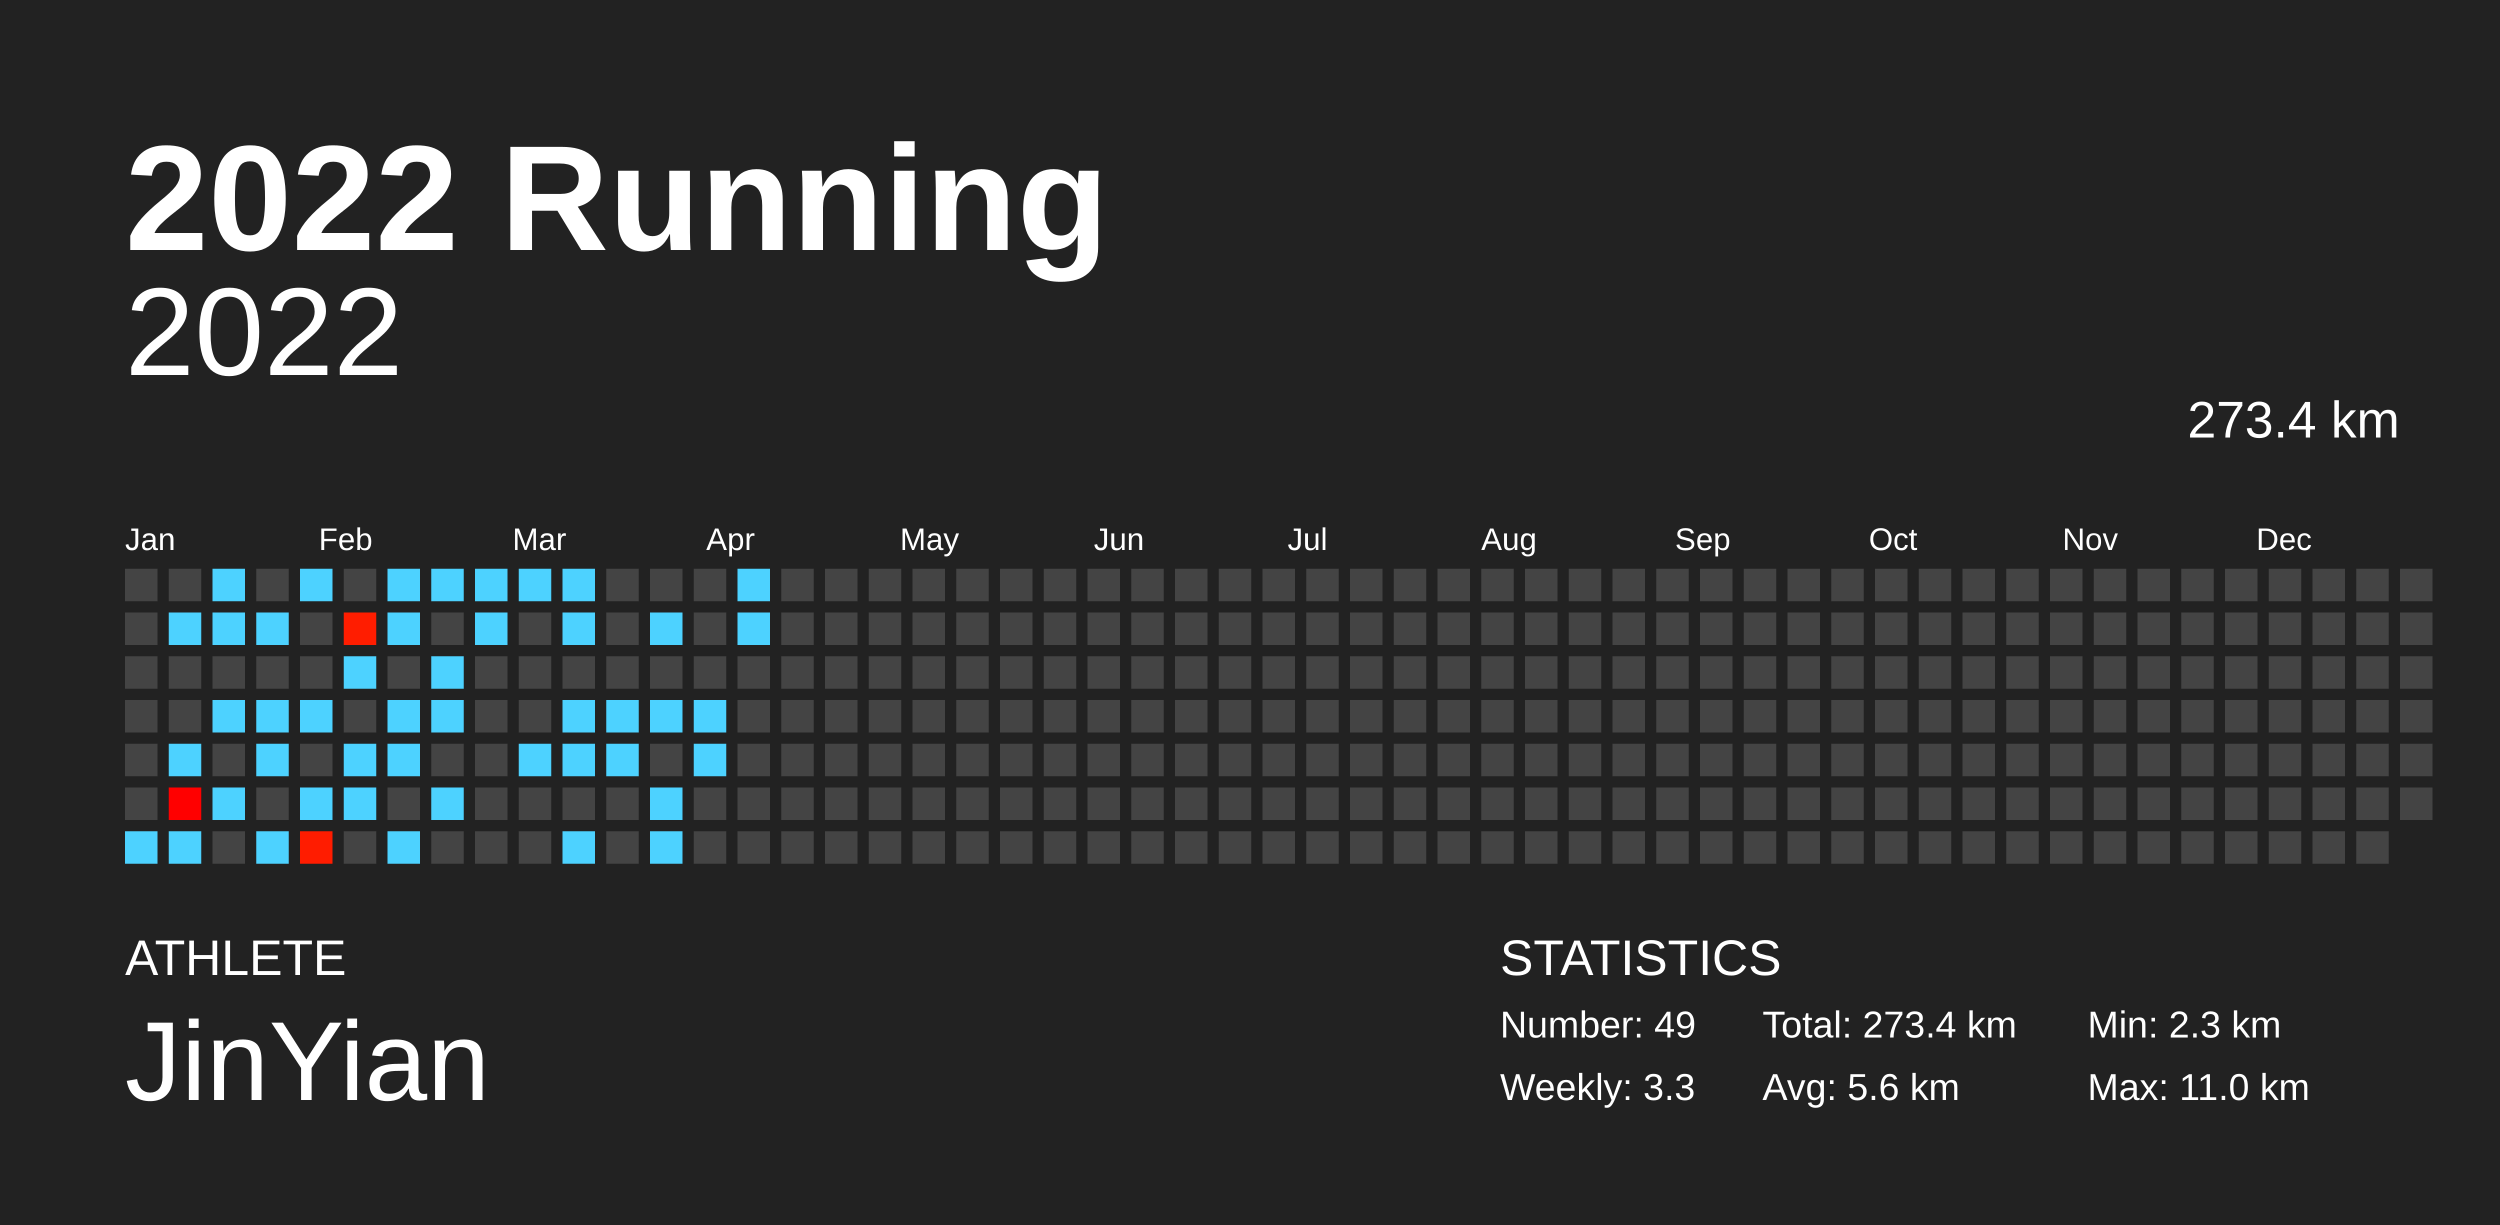
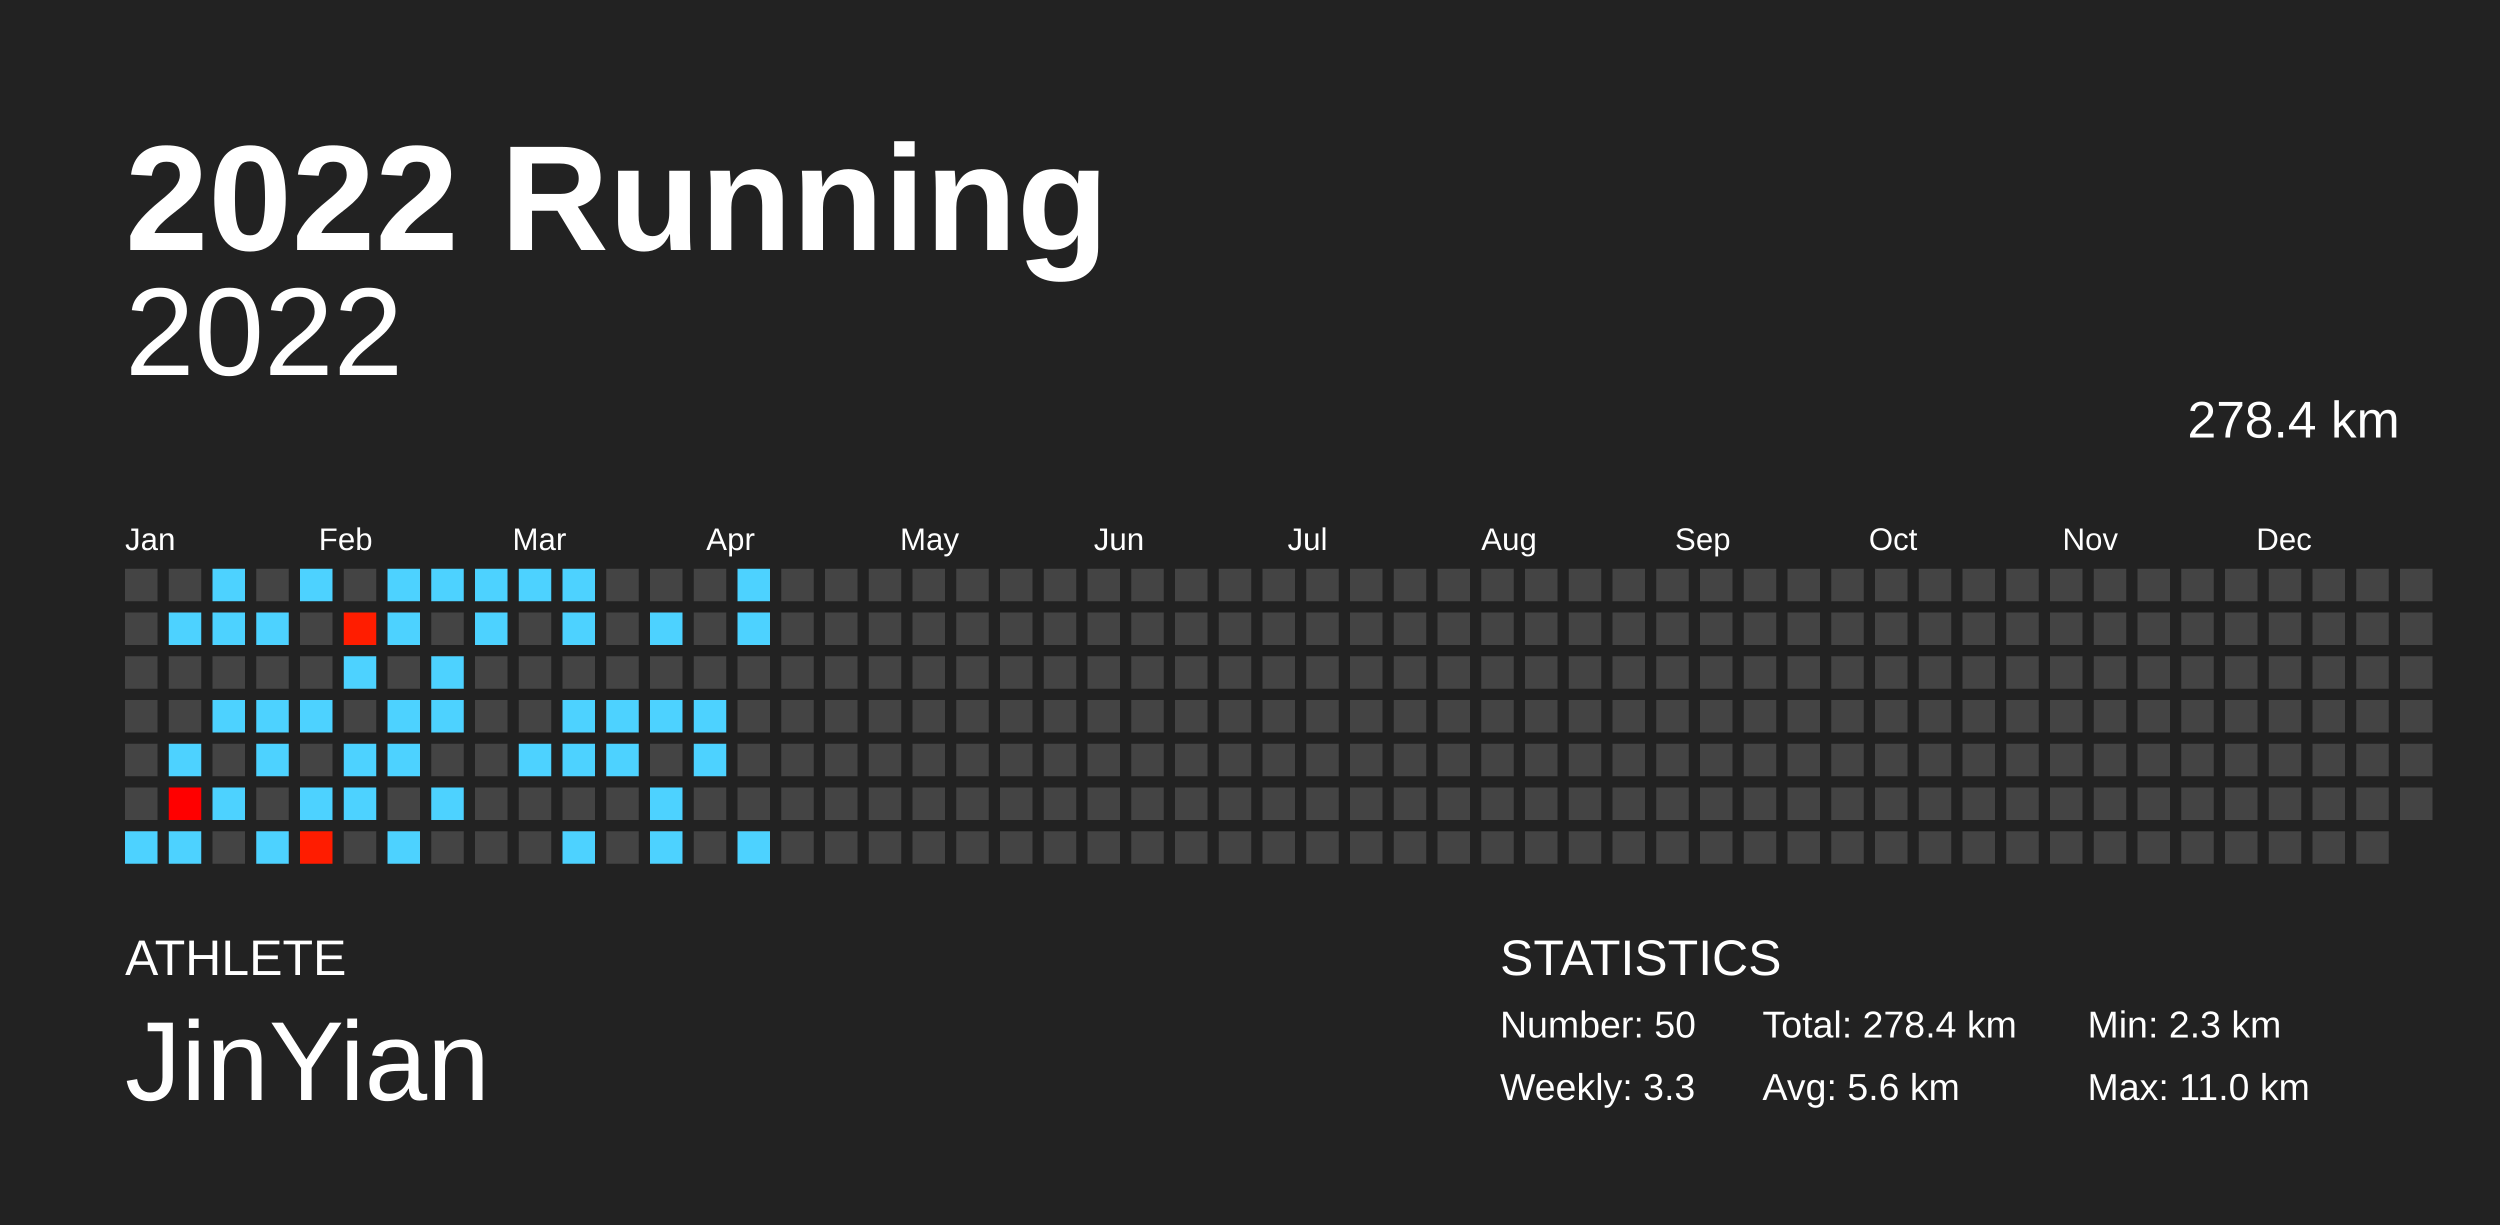
<svg xmlns="http://www.w3.org/2000/svg" baseProfile="full" height="98mm" version="1.1" viewBox="0,0,200,98" width="200mm">
  <defs />
  <rect fill="#222222" height="98" width="200" x="0" y="0" />
  <text fill="#FFFFFF" style="font-size:12px; font-family:Arial; font-weight:bold;" x="10" y="20">2022 Running</text>
  <text fill="#FFFFFF" style="font-size:4px; font-family:Arial" x="10" y="78">ATHLETE</text>
  <text fill="#FFFFFF" style="font-size:9px; font-family:Arial" x="10" y="88">JinYian</text>
  <text fill="#FFFFFF" style="font-size:4px; font-family:Arial" x="120" y="78">STATISTICS</text>
-   <text fill="#FFFFFF" style="font-size:3px; font-family:Arial" x="120" y="83">Number: 49</text>
+   <text fill="#FFFFFF" style="font-size:3px; font-family:Arial" x="120" y="83">Number: 50</text>
  <text fill="#FFFFFF" style="font-size:3px; font-family:Arial" x="120" y="88">Weekly: 3.3</text>
-   <text fill="#FFFFFF" style="font-size:3px; font-family:Arial" x="141" y="83">Total: 273.4 km</text>
+   <text fill="#FFFFFF" style="font-size:3px; font-family:Arial" x="141" y="83">Total: 278.4 km</text>
  <text fill="#FFFFFF" style="font-size:3px; font-family:Arial" x="141" y="88">Avg: 5.6 km</text>
  <text fill="#FFFFFF" style="font-size:3px; font-family:Arial" x="167" y="83">Min: 2.3 km</text>
  <text fill="#FFFFFF" style="font-size:3px; font-family:Arial" x="167" y="88">Max: 11.0 km</text>
  <text alignment-baseline="hanging" fill="#FFFFFF" style="font-size:10.0px; font-family:Arial;" x="10" y="30">2022</text>
-   <text alignment-baseline="hanging" fill="#FFFFFF" style="font-size:4.125px; font-family:Arial;" x="175" y="35">273.4 km</text>
+   <text alignment-baseline="hanging" fill="#FFFFFF" style="font-size:4.125px; font-family:Arial;" x="175" y="35">278.4 km</text>
  <text fill="#FFFFFF" style="font-size:2.5px; font-family:Arial" x="10.0" y="44">Jan</text>
  <text fill="#FFFFFF" style="font-size:2.5px; font-family:Arial" x="25.5" y="44">Feb</text>
  <text fill="#FFFFFF" style="font-size:2.5px; font-family:Arial" x="41.0" y="44">Mar</text>
  <text fill="#FFFFFF" style="font-size:2.5px; font-family:Arial" x="56.5" y="44">Apr</text>
  <text fill="#FFFFFF" style="font-size:2.5px; font-family:Arial" x="72.0" y="44">May</text>
  <text fill="#FFFFFF" style="font-size:2.5px; font-family:Arial" x="87.5" y="44">Jun</text>
  <text fill="#FFFFFF" style="font-size:2.5px; font-family:Arial" x="103.0" y="44">Jul</text>
  <text fill="#FFFFFF" style="font-size:2.5px; font-family:Arial" x="118.5" y="44">Aug</text>
  <text fill="#FFFFFF" style="font-size:2.5px; font-family:Arial" x="134.0" y="44">Sep</text>
  <text fill="#FFFFFF" style="font-size:2.5px; font-family:Arial" x="149.5" y="44">Oct</text>
  <text fill="#FFFFFF" style="font-size:2.5px; font-family:Arial" x="165.0" y="44">Nov</text>
  <text fill="#FFFFFF" style="font-size:2.5px; font-family:Arial" x="180.5" y="44">Dec</text>
  <rect fill="#444444" height="2.6" width="2.6" x="10.0" y="45.5" />
  <rect fill="#444444" height="2.6" width="2.6" x="10.0" y="49.0" />
  <rect fill="#444444" height="2.6" width="2.6" x="10.0" y="52.5" />
  <rect fill="#444444" height="2.6" width="2.6" x="10.0" y="56.0" />
  <rect fill="#444444" height="2.6" width="2.6" x="10.0" y="59.5" />
  <rect fill="#444444" height="2.6" width="2.6" x="10.0" y="63.0" />
  <rect fill="#4dd2ff" height="2.6" width="2.6" x="10.0" y="66.5" />
  <rect fill="#444444" height="2.6" width="2.6" x="13.5" y="45.5" />
  <rect fill="#4dd2ff" height="2.6" width="2.6" x="13.5" y="49.0" />
  <rect fill="#444444" height="2.6" width="2.6" x="13.5" y="52.5" />
  <rect fill="#444444" height="2.6" width="2.6" x="13.5" y="56.0" />
  <rect fill="#4dd2ff" height="2.6" width="2.6" x="13.5" y="59.5" />
  <rect fill="#ff0000" height="2.6" width="2.6" x="13.5" y="63.0" />
  <rect fill="#4dd2ff" height="2.6" width="2.6" x="13.5" y="66.5" />
  <rect fill="#4dd2ff" height="2.6" width="2.6" x="17.0" y="45.5" />
  <rect fill="#4dd2ff" height="2.6" width="2.6" x="17.0" y="49.0" />
  <rect fill="#444444" height="2.6" width="2.6" x="17.0" y="52.5" />
  <rect fill="#4dd2ff" height="2.6" width="2.6" x="17.0" y="56.0" />
  <rect fill="#444444" height="2.6" width="2.6" x="17.0" y="59.5" />
  <rect fill="#4dd2ff" height="2.6" width="2.6" x="17.0" y="63.0" />
  <rect fill="#444444" height="2.6" width="2.6" x="17.0" y="66.5" />
  <rect fill="#444444" height="2.6" width="2.6" x="20.5" y="45.5" />
  <rect fill="#4dd2ff" height="2.6" width="2.6" x="20.5" y="49.0" />
  <rect fill="#444444" height="2.6" width="2.6" x="20.5" y="52.5" />
  <rect fill="#4dd2ff" height="2.6" width="2.6" x="20.5" y="56.0" />
  <rect fill="#4dd2ff" height="2.6" width="2.6" x="20.5" y="59.5" />
  <rect fill="#444444" height="2.6" width="2.6" x="20.5" y="63.0" />
  <rect fill="#4dd2ff" height="2.6" width="2.6" x="20.5" y="66.5" />
  <rect fill="#4dd2ff" height="2.6" width="2.6" x="24.0" y="45.5" />
  <rect fill="#444444" height="2.6" width="2.6" x="24.0" y="49.0" />
  <rect fill="#444444" height="2.6" width="2.6" x="24.0" y="52.5" />
  <rect fill="#4dd2ff" height="2.6" width="2.6" x="24.0" y="56.0" />
  <rect fill="#444444" height="2.6" width="2.6" x="24.0" y="59.5" />
  <rect fill="#4dd2ff" height="2.6" width="2.6" x="24.0" y="63.0" />
  <rect fill="#ff1c00" height="2.6" width="2.6" x="24.0" y="66.5" />
  <rect fill="#444444" height="2.6" width="2.6" x="27.5" y="45.5" />
  <rect fill="#ff1d00" height="2.6" width="2.6" x="27.5" y="49.0" />
  <rect fill="#4dd2ff" height="2.6" width="2.6" x="27.5" y="52.5" />
  <rect fill="#444444" height="2.6" width="2.6" x="27.5" y="56.0" />
  <rect fill="#4dd2ff" height="2.6" width="2.6" x="27.5" y="59.5" />
  <rect fill="#4dd2ff" height="2.6" width="2.6" x="27.5" y="63.0" />
  <rect fill="#444444" height="2.6" width="2.6" x="27.5" y="66.5" />
  <rect fill="#4dd2ff" height="2.6" width="2.6" x="31.0" y="45.5" />
  <rect fill="#4dd2ff" height="2.6" width="2.6" x="31.0" y="49.0" />
  <rect fill="#444444" height="2.6" width="2.6" x="31.0" y="52.5" />
  <rect fill="#4dd2ff" height="2.6" width="2.6" x="31.0" y="56.0" />
  <rect fill="#4dd2ff" height="2.6" width="2.6" x="31.0" y="59.5" />
  <rect fill="#444444" height="2.6" width="2.6" x="31.0" y="63.0" />
  <rect fill="#4dd2ff" height="2.6" width="2.6" x="31.0" y="66.5" />
  <rect fill="#4dd2ff" height="2.6" width="2.6" x="34.5" y="45.5" />
  <rect fill="#444444" height="2.6" width="2.6" x="34.5" y="49.0" />
  <rect fill="#4dd2ff" height="2.6" width="2.6" x="34.5" y="52.5" />
  <rect fill="#4dd2ff" height="2.6" width="2.6" x="34.5" y="56.0" />
  <rect fill="#444444" height="2.6" width="2.6" x="34.5" y="59.5" />
  <rect fill="#4dd2ff" height="2.6" width="2.6" x="34.5" y="63.0" />
  <rect fill="#444444" height="2.6" width="2.6" x="34.5" y="66.5" />
  <rect fill="#4dd2ff" height="2.6" width="2.6" x="38.0" y="45.5" />
  <rect fill="#4dd2ff" height="2.6" width="2.6" x="38.0" y="49.0" />
  <rect fill="#444444" height="2.6" width="2.6" x="38.0" y="52.5" />
  <rect fill="#444444" height="2.6" width="2.6" x="38.0" y="56.0" />
  <rect fill="#444444" height="2.6" width="2.6" x="38.0" y="59.5" />
  <rect fill="#444444" height="2.6" width="2.6" x="38.0" y="63.0" />
  <rect fill="#444444" height="2.6" width="2.6" x="38.0" y="66.5" />
  <rect fill="#4dd2ff" height="2.6" width="2.6" x="41.5" y="45.5" />
  <rect fill="#444444" height="2.6" width="2.6" x="41.5" y="49.0" />
  <rect fill="#444444" height="2.6" width="2.6" x="41.5" y="52.5" />
  <rect fill="#444444" height="2.6" width="2.6" x="41.5" y="56.0" />
  <rect fill="#4dd2ff" height="2.6" width="2.6" x="41.5" y="59.5" />
  <rect fill="#444444" height="2.6" width="2.6" x="41.5" y="63.0" />
  <rect fill="#444444" height="2.6" width="2.6" x="41.5" y="66.5" />
  <rect fill="#4dd2ff" height="2.6" width="2.6" x="45.0" y="45.5" />
  <rect fill="#4dd2ff" height="2.6" width="2.6" x="45.0" y="49.0" />
  <rect fill="#444444" height="2.6" width="2.6" x="45.0" y="52.5" />
  <rect fill="#4dd2ff" height="2.6" width="2.6" x="45.0" y="56.0" />
  <rect fill="#4dd2ff" height="2.6" width="2.6" x="45.0" y="59.5" />
  <rect fill="#444444" height="2.6" width="2.6" x="45.0" y="63.0" />
  <rect fill="#4dd2ff" height="2.6" width="2.6" x="45.0" y="66.5" />
  <rect fill="#444444" height="2.6" width="2.6" x="48.5" y="45.5" />
  <rect fill="#444444" height="2.6" width="2.6" x="48.5" y="49.0" />
  <rect fill="#444444" height="2.6" width="2.6" x="48.5" y="52.5" />
  <rect fill="#4dd2ff" height="2.6" width="2.6" x="48.5" y="56.0" />
  <rect fill="#4dd2ff" height="2.6" width="2.6" x="48.5" y="59.5" />
  <rect fill="#444444" height="2.6" width="2.6" x="48.5" y="63.0" />
  <rect fill="#444444" height="2.6" width="2.6" x="48.5" y="66.5" />
  <rect fill="#444444" height="2.6" width="2.6" x="52.0" y="45.5" />
  <rect fill="#4dd2ff" height="2.6" width="2.6" x="52.0" y="49.0" />
  <rect fill="#444444" height="2.6" width="2.6" x="52.0" y="52.5" />
  <rect fill="#4dd2ff" height="2.6" width="2.6" x="52.0" y="56.0" />
  <rect fill="#444444" height="2.6" width="2.6" x="52.0" y="59.5" />
  <rect fill="#4dd2ff" height="2.6" width="2.6" x="52.0" y="63.0" />
  <rect fill="#4dd2ff" height="2.6" width="2.6" x="52.0" y="66.5" />
  <rect fill="#444444" height="2.6" width="2.6" x="55.5" y="45.5" />
  <rect fill="#444444" height="2.6" width="2.6" x="55.5" y="49.0" />
  <rect fill="#444444" height="2.6" width="2.6" x="55.5" y="52.5" />
  <rect fill="#4dd2ff" height="2.6" width="2.6" x="55.5" y="56.0" />
  <rect fill="#4dd2ff" height="2.6" width="2.6" x="55.5" y="59.5" />
  <rect fill="#444444" height="2.6" width="2.6" x="55.5" y="63.0" />
  <rect fill="#444444" height="2.6" width="2.6" x="55.5" y="66.5" />
  <rect fill="#4dd2ff" height="2.6" width="2.6" x="59.0" y="45.5" />
  <rect fill="#4dd2ff" height="2.6" width="2.6" x="59.0" y="49.0" />
  <rect fill="#444444" height="2.6" width="2.6" x="59.0" y="52.5" />
  <rect fill="#444444" height="2.6" width="2.6" x="59.0" y="56.0" />
  <rect fill="#444444" height="2.6" width="2.6" x="59.0" y="59.5" />
  <rect fill="#444444" height="2.6" width="2.6" x="59.0" y="63.0" />
-   <rect fill="#444444" height="2.6" width="2.6" x="59.0" y="66.5" />
+   <rect fill="#4dd2ff" height="2.6" width="2.6" x="59.0" y="66.5" />
  <rect fill="#444444" height="2.6" width="2.6" x="62.5" y="45.5" />
  <rect fill="#444444" height="2.6" width="2.6" x="62.5" y="49.0" />
  <rect fill="#444444" height="2.6" width="2.6" x="62.5" y="52.5" />
  <rect fill="#444444" height="2.6" width="2.6" x="62.5" y="56.0" />
  <rect fill="#444444" height="2.6" width="2.6" x="62.5" y="59.5" />
  <rect fill="#444444" height="2.6" width="2.6" x="62.5" y="63.0" />
  <rect fill="#444444" height="2.6" width="2.6" x="62.5" y="66.5" />
  <rect fill="#444444" height="2.6" width="2.6" x="66.0" y="45.5" />
  <rect fill="#444444" height="2.6" width="2.6" x="66.0" y="49.0" />
  <rect fill="#444444" height="2.6" width="2.6" x="66.0" y="52.5" />
  <rect fill="#444444" height="2.6" width="2.6" x="66.0" y="56.0" />
  <rect fill="#444444" height="2.6" width="2.6" x="66.0" y="59.5" />
  <rect fill="#444444" height="2.6" width="2.6" x="66.0" y="63.0" />
  <rect fill="#444444" height="2.6" width="2.6" x="66.0" y="66.5" />
  <rect fill="#444444" height="2.6" width="2.6" x="69.5" y="45.5" />
  <rect fill="#444444" height="2.6" width="2.6" x="69.5" y="49.0" />
  <rect fill="#444444" height="2.6" width="2.6" x="69.5" y="52.5" />
  <rect fill="#444444" height="2.6" width="2.6" x="69.5" y="56.0" />
  <rect fill="#444444" height="2.6" width="2.6" x="69.5" y="59.5" />
  <rect fill="#444444" height="2.6" width="2.6" x="69.5" y="63.0" />
  <rect fill="#444444" height="2.6" width="2.6" x="69.5" y="66.5" />
  <rect fill="#444444" height="2.6" width="2.6" x="73.0" y="45.5" />
  <rect fill="#444444" height="2.6" width="2.6" x="73.0" y="49.0" />
  <rect fill="#444444" height="2.6" width="2.6" x="73.0" y="52.5" />
  <rect fill="#444444" height="2.6" width="2.6" x="73.0" y="56.0" />
  <rect fill="#444444" height="2.6" width="2.6" x="73.0" y="59.5" />
  <rect fill="#444444" height="2.6" width="2.6" x="73.0" y="63.0" />
  <rect fill="#444444" height="2.6" width="2.6" x="73.0" y="66.5" />
  <rect fill="#444444" height="2.6" width="2.6" x="76.5" y="45.5" />
  <rect fill="#444444" height="2.6" width="2.6" x="76.5" y="49.0" />
  <rect fill="#444444" height="2.6" width="2.6" x="76.5" y="52.5" />
  <rect fill="#444444" height="2.6" width="2.6" x="76.5" y="56.0" />
  <rect fill="#444444" height="2.6" width="2.6" x="76.5" y="59.5" />
  <rect fill="#444444" height="2.6" width="2.6" x="76.5" y="63.0" />
  <rect fill="#444444" height="2.6" width="2.6" x="76.5" y="66.5" />
  <rect fill="#444444" height="2.6" width="2.6" x="80.0" y="45.5" />
  <rect fill="#444444" height="2.6" width="2.6" x="80.0" y="49.0" />
  <rect fill="#444444" height="2.6" width="2.6" x="80.0" y="52.5" />
  <rect fill="#444444" height="2.6" width="2.6" x="80.0" y="56.0" />
  <rect fill="#444444" height="2.6" width="2.6" x="80.0" y="59.5" />
  <rect fill="#444444" height="2.6" width="2.6" x="80.0" y="63.0" />
  <rect fill="#444444" height="2.6" width="2.6" x="80.0" y="66.5" />
  <rect fill="#444444" height="2.6" width="2.6" x="83.5" y="45.5" />
  <rect fill="#444444" height="2.6" width="2.6" x="83.5" y="49.0" />
  <rect fill="#444444" height="2.6" width="2.6" x="83.5" y="52.5" />
  <rect fill="#444444" height="2.6" width="2.6" x="83.5" y="56.0" />
  <rect fill="#444444" height="2.6" width="2.6" x="83.5" y="59.5" />
  <rect fill="#444444" height="2.6" width="2.6" x="83.5" y="63.0" />
  <rect fill="#444444" height="2.6" width="2.6" x="83.5" y="66.5" />
  <rect fill="#444444" height="2.6" width="2.6" x="87.0" y="45.5" />
  <rect fill="#444444" height="2.6" width="2.6" x="87.0" y="49.0" />
  <rect fill="#444444" height="2.6" width="2.6" x="87.0" y="52.5" />
  <rect fill="#444444" height="2.6" width="2.6" x="87.0" y="56.0" />
  <rect fill="#444444" height="2.6" width="2.6" x="87.0" y="59.5" />
  <rect fill="#444444" height="2.6" width="2.6" x="87.0" y="63.0" />
  <rect fill="#444444" height="2.6" width="2.6" x="87.0" y="66.5" />
  <rect fill="#444444" height="2.6" width="2.6" x="90.5" y="45.5" />
  <rect fill="#444444" height="2.6" width="2.6" x="90.5" y="49.0" />
  <rect fill="#444444" height="2.6" width="2.6" x="90.5" y="52.5" />
  <rect fill="#444444" height="2.6" width="2.6" x="90.5" y="56.0" />
  <rect fill="#444444" height="2.6" width="2.6" x="90.5" y="59.5" />
  <rect fill="#444444" height="2.6" width="2.6" x="90.5" y="63.0" />
  <rect fill="#444444" height="2.6" width="2.6" x="90.5" y="66.5" />
  <rect fill="#444444" height="2.6" width="2.6" x="94.0" y="45.5" />
  <rect fill="#444444" height="2.6" width="2.6" x="94.0" y="49.0" />
  <rect fill="#444444" height="2.6" width="2.6" x="94.0" y="52.5" />
  <rect fill="#444444" height="2.6" width="2.6" x="94.0" y="56.0" />
  <rect fill="#444444" height="2.6" width="2.6" x="94.0" y="59.5" />
  <rect fill="#444444" height="2.6" width="2.6" x="94.0" y="63.0" />
  <rect fill="#444444" height="2.6" width="2.6" x="94.0" y="66.5" />
  <rect fill="#444444" height="2.6" width="2.6" x="97.5" y="45.5" />
  <rect fill="#444444" height="2.6" width="2.6" x="97.5" y="49.0" />
  <rect fill="#444444" height="2.6" width="2.6" x="97.5" y="52.5" />
  <rect fill="#444444" height="2.6" width="2.6" x="97.5" y="56.0" />
  <rect fill="#444444" height="2.6" width="2.6" x="97.5" y="59.5" />
  <rect fill="#444444" height="2.6" width="2.6" x="97.5" y="63.0" />
  <rect fill="#444444" height="2.6" width="2.6" x="97.5" y="66.5" />
  <rect fill="#444444" height="2.6" width="2.6" x="101.0" y="45.5" />
  <rect fill="#444444" height="2.6" width="2.6" x="101.0" y="49.0" />
  <rect fill="#444444" height="2.6" width="2.6" x="101.0" y="52.5" />
  <rect fill="#444444" height="2.6" width="2.6" x="101.0" y="56.0" />
  <rect fill="#444444" height="2.6" width="2.6" x="101.0" y="59.5" />
  <rect fill="#444444" height="2.6" width="2.6" x="101.0" y="63.0" />
  <rect fill="#444444" height="2.6" width="2.6" x="101.0" y="66.5" />
  <rect fill="#444444" height="2.6" width="2.6" x="104.5" y="45.5" />
  <rect fill="#444444" height="2.6" width="2.6" x="104.5" y="49.0" />
  <rect fill="#444444" height="2.6" width="2.6" x="104.5" y="52.5" />
  <rect fill="#444444" height="2.6" width="2.6" x="104.5" y="56.0" />
  <rect fill="#444444" height="2.6" width="2.6" x="104.5" y="59.5" />
  <rect fill="#444444" height="2.6" width="2.6" x="104.5" y="63.0" />
  <rect fill="#444444" height="2.6" width="2.6" x="104.5" y="66.5" />
  <rect fill="#444444" height="2.6" width="2.6" x="108.0" y="45.5" />
  <rect fill="#444444" height="2.6" width="2.6" x="108.0" y="49.0" />
  <rect fill="#444444" height="2.6" width="2.6" x="108.0" y="52.5" />
  <rect fill="#444444" height="2.6" width="2.6" x="108.0" y="56.0" />
  <rect fill="#444444" height="2.6" width="2.6" x="108.0" y="59.5" />
  <rect fill="#444444" height="2.6" width="2.6" x="108.0" y="63.0" />
  <rect fill="#444444" height="2.6" width="2.6" x="108.0" y="66.5" />
  <rect fill="#444444" height="2.6" width="2.6" x="111.5" y="45.5" />
  <rect fill="#444444" height="2.6" width="2.6" x="111.5" y="49.0" />
  <rect fill="#444444" height="2.6" width="2.6" x="111.5" y="52.5" />
  <rect fill="#444444" height="2.6" width="2.6" x="111.5" y="56.0" />
  <rect fill="#444444" height="2.6" width="2.6" x="111.5" y="59.5" />
  <rect fill="#444444" height="2.6" width="2.6" x="111.5" y="63.0" />
  <rect fill="#444444" height="2.6" width="2.6" x="111.5" y="66.5" />
  <rect fill="#444444" height="2.6" width="2.6" x="115.0" y="45.5" />
  <rect fill="#444444" height="2.6" width="2.6" x="115.0" y="49.0" />
  <rect fill="#444444" height="2.6" width="2.6" x="115.0" y="52.5" />
  <rect fill="#444444" height="2.6" width="2.6" x="115.0" y="56.0" />
  <rect fill="#444444" height="2.6" width="2.6" x="115.0" y="59.5" />
  <rect fill="#444444" height="2.6" width="2.6" x="115.0" y="63.0" />
  <rect fill="#444444" height="2.6" width="2.6" x="115.0" y="66.5" />
  <rect fill="#444444" height="2.6" width="2.6" x="118.5" y="45.5" />
  <rect fill="#444444" height="2.6" width="2.6" x="118.5" y="49.0" />
  <rect fill="#444444" height="2.6" width="2.6" x="118.5" y="52.5" />
  <rect fill="#444444" height="2.6" width="2.6" x="118.5" y="56.0" />
  <rect fill="#444444" height="2.6" width="2.6" x="118.5" y="59.5" />
  <rect fill="#444444" height="2.6" width="2.6" x="118.5" y="63.0" />
  <rect fill="#444444" height="2.6" width="2.6" x="118.5" y="66.5" />
  <rect fill="#444444" height="2.6" width="2.6" x="122.0" y="45.5" />
  <rect fill="#444444" height="2.6" width="2.6" x="122.0" y="49.0" />
  <rect fill="#444444" height="2.6" width="2.6" x="122.0" y="52.5" />
  <rect fill="#444444" height="2.6" width="2.6" x="122.0" y="56.0" />
  <rect fill="#444444" height="2.6" width="2.6" x="122.0" y="59.5" />
  <rect fill="#444444" height="2.6" width="2.6" x="122.0" y="63.0" />
  <rect fill="#444444" height="2.6" width="2.6" x="122.0" y="66.5" />
  <rect fill="#444444" height="2.6" width="2.6" x="125.5" y="45.5" />
  <rect fill="#444444" height="2.6" width="2.6" x="125.5" y="49.0" />
  <rect fill="#444444" height="2.6" width="2.6" x="125.5" y="52.5" />
  <rect fill="#444444" height="2.6" width="2.6" x="125.5" y="56.0" />
  <rect fill="#444444" height="2.6" width="2.6" x="125.5" y="59.5" />
  <rect fill="#444444" height="2.6" width="2.6" x="125.5" y="63.0" />
  <rect fill="#444444" height="2.6" width="2.6" x="125.5" y="66.5" />
  <rect fill="#444444" height="2.6" width="2.6" x="129.0" y="45.5" />
  <rect fill="#444444" height="2.6" width="2.6" x="129.0" y="49.0" />
  <rect fill="#444444" height="2.6" width="2.6" x="129.0" y="52.5" />
  <rect fill="#444444" height="2.6" width="2.6" x="129.0" y="56.0" />
  <rect fill="#444444" height="2.6" width="2.6" x="129.0" y="59.5" />
  <rect fill="#444444" height="2.6" width="2.6" x="129.0" y="63.0" />
  <rect fill="#444444" height="2.6" width="2.6" x="129.0" y="66.5" />
  <rect fill="#444444" height="2.6" width="2.6" x="132.5" y="45.5" />
  <rect fill="#444444" height="2.6" width="2.6" x="132.5" y="49.0" />
  <rect fill="#444444" height="2.6" width="2.6" x="132.5" y="52.5" />
  <rect fill="#444444" height="2.6" width="2.6" x="132.5" y="56.0" />
  <rect fill="#444444" height="2.6" width="2.6" x="132.5" y="59.5" />
  <rect fill="#444444" height="2.6" width="2.6" x="132.5" y="63.0" />
  <rect fill="#444444" height="2.6" width="2.6" x="132.5" y="66.5" />
  <rect fill="#444444" height="2.6" width="2.6" x="136.0" y="45.5" />
  <rect fill="#444444" height="2.6" width="2.6" x="136.0" y="49.0" />
  <rect fill="#444444" height="2.6" width="2.6" x="136.0" y="52.5" />
  <rect fill="#444444" height="2.6" width="2.6" x="136.0" y="56.0" />
  <rect fill="#444444" height="2.6" width="2.6" x="136.0" y="59.5" />
  <rect fill="#444444" height="2.6" width="2.6" x="136.0" y="63.0" />
  <rect fill="#444444" height="2.6" width="2.6" x="136.0" y="66.5" />
  <rect fill="#444444" height="2.6" width="2.6" x="139.5" y="45.5" />
  <rect fill="#444444" height="2.6" width="2.6" x="139.5" y="49.0" />
  <rect fill="#444444" height="2.6" width="2.6" x="139.5" y="52.5" />
  <rect fill="#444444" height="2.6" width="2.6" x="139.5" y="56.0" />
  <rect fill="#444444" height="2.6" width="2.6" x="139.5" y="59.5" />
  <rect fill="#444444" height="2.6" width="2.6" x="139.5" y="63.0" />
  <rect fill="#444444" height="2.6" width="2.6" x="139.5" y="66.5" />
  <rect fill="#444444" height="2.6" width="2.6" x="143.0" y="45.5" />
  <rect fill="#444444" height="2.6" width="2.6" x="143.0" y="49.0" />
  <rect fill="#444444" height="2.6" width="2.6" x="143.0" y="52.5" />
  <rect fill="#444444" height="2.6" width="2.6" x="143.0" y="56.0" />
  <rect fill="#444444" height="2.6" width="2.6" x="143.0" y="59.5" />
  <rect fill="#444444" height="2.6" width="2.6" x="143.0" y="63.0" />
  <rect fill="#444444" height="2.6" width="2.6" x="143.0" y="66.5" />
  <rect fill="#444444" height="2.6" width="2.6" x="146.5" y="45.5" />
  <rect fill="#444444" height="2.6" width="2.6" x="146.5" y="49.0" />
  <rect fill="#444444" height="2.6" width="2.6" x="146.5" y="52.5" />
  <rect fill="#444444" height="2.6" width="2.6" x="146.5" y="56.0" />
  <rect fill="#444444" height="2.6" width="2.6" x="146.5" y="59.5" />
  <rect fill="#444444" height="2.6" width="2.6" x="146.5" y="63.0" />
  <rect fill="#444444" height="2.6" width="2.6" x="146.5" y="66.5" />
  <rect fill="#444444" height="2.6" width="2.6" x="150.0" y="45.5" />
  <rect fill="#444444" height="2.6" width="2.6" x="150.0" y="49.0" />
  <rect fill="#444444" height="2.6" width="2.6" x="150.0" y="52.5" />
  <rect fill="#444444" height="2.6" width="2.6" x="150.0" y="56.0" />
  <rect fill="#444444" height="2.6" width="2.6" x="150.0" y="59.5" />
  <rect fill="#444444" height="2.6" width="2.6" x="150.0" y="63.0" />
  <rect fill="#444444" height="2.6" width="2.6" x="150.0" y="66.5" />
  <rect fill="#444444" height="2.6" width="2.6" x="153.5" y="45.5" />
  <rect fill="#444444" height="2.6" width="2.6" x="153.5" y="49.0" />
  <rect fill="#444444" height="2.6" width="2.6" x="153.5" y="52.5" />
  <rect fill="#444444" height="2.6" width="2.6" x="153.5" y="56.0" />
  <rect fill="#444444" height="2.6" width="2.6" x="153.5" y="59.5" />
  <rect fill="#444444" height="2.6" width="2.6" x="153.5" y="63.0" />
  <rect fill="#444444" height="2.6" width="2.6" x="153.5" y="66.5" />
  <rect fill="#444444" height="2.6" width="2.6" x="157.0" y="45.5" />
  <rect fill="#444444" height="2.6" width="2.6" x="157.0" y="49.0" />
  <rect fill="#444444" height="2.6" width="2.6" x="157.0" y="52.5" />
  <rect fill="#444444" height="2.6" width="2.6" x="157.0" y="56.0" />
  <rect fill="#444444" height="2.6" width="2.6" x="157.0" y="59.5" />
  <rect fill="#444444" height="2.6" width="2.6" x="157.0" y="63.0" />
  <rect fill="#444444" height="2.6" width="2.6" x="157.0" y="66.5" />
  <rect fill="#444444" height="2.6" width="2.6" x="160.5" y="45.5" />
  <rect fill="#444444" height="2.6" width="2.6" x="160.5" y="49.0" />
  <rect fill="#444444" height="2.6" width="2.6" x="160.5" y="52.5" />
  <rect fill="#444444" height="2.6" width="2.6" x="160.5" y="56.0" />
  <rect fill="#444444" height="2.6" width="2.6" x="160.5" y="59.5" />
  <rect fill="#444444" height="2.6" width="2.6" x="160.5" y="63.0" />
  <rect fill="#444444" height="2.6" width="2.6" x="160.5" y="66.5" />
  <rect fill="#444444" height="2.6" width="2.6" x="164.0" y="45.5" />
  <rect fill="#444444" height="2.6" width="2.6" x="164.0" y="49.0" />
  <rect fill="#444444" height="2.6" width="2.6" x="164.0" y="52.5" />
  <rect fill="#444444" height="2.6" width="2.6" x="164.0" y="56.0" />
  <rect fill="#444444" height="2.6" width="2.6" x="164.0" y="59.5" />
  <rect fill="#444444" height="2.6" width="2.6" x="164.0" y="63.0" />
  <rect fill="#444444" height="2.6" width="2.6" x="164.0" y="66.5" />
  <rect fill="#444444" height="2.6" width="2.6" x="167.5" y="45.5" />
  <rect fill="#444444" height="2.6" width="2.6" x="167.5" y="49.0" />
  <rect fill="#444444" height="2.6" width="2.6" x="167.5" y="52.5" />
  <rect fill="#444444" height="2.6" width="2.6" x="167.5" y="56.0" />
  <rect fill="#444444" height="2.6" width="2.6" x="167.5" y="59.5" />
  <rect fill="#444444" height="2.6" width="2.6" x="167.5" y="63.0" />
  <rect fill="#444444" height="2.6" width="2.6" x="167.5" y="66.5" />
  <rect fill="#444444" height="2.6" width="2.6" x="171.0" y="45.5" />
  <rect fill="#444444" height="2.6" width="2.6" x="171.0" y="49.0" />
  <rect fill="#444444" height="2.6" width="2.6" x="171.0" y="52.5" />
  <rect fill="#444444" height="2.6" width="2.6" x="171.0" y="56.0" />
  <rect fill="#444444" height="2.6" width="2.6" x="171.0" y="59.5" />
  <rect fill="#444444" height="2.6" width="2.6" x="171.0" y="63.0" />
  <rect fill="#444444" height="2.6" width="2.6" x="171.0" y="66.5" />
  <rect fill="#444444" height="2.6" width="2.6" x="174.5" y="45.5" />
  <rect fill="#444444" height="2.6" width="2.6" x="174.5" y="49.0" />
  <rect fill="#444444" height="2.6" width="2.6" x="174.5" y="52.5" />
  <rect fill="#444444" height="2.6" width="2.6" x="174.5" y="56.0" />
  <rect fill="#444444" height="2.6" width="2.6" x="174.5" y="59.5" />
  <rect fill="#444444" height="2.6" width="2.6" x="174.5" y="63.0" />
  <rect fill="#444444" height="2.6" width="2.6" x="174.5" y="66.5" />
  <rect fill="#444444" height="2.6" width="2.6" x="178.0" y="45.5" />
  <rect fill="#444444" height="2.6" width="2.6" x="178.0" y="49.0" />
  <rect fill="#444444" height="2.6" width="2.6" x="178.0" y="52.5" />
  <rect fill="#444444" height="2.6" width="2.6" x="178.0" y="56.0" />
  <rect fill="#444444" height="2.6" width="2.6" x="178.0" y="59.5" />
  <rect fill="#444444" height="2.6" width="2.6" x="178.0" y="63.0" />
  <rect fill="#444444" height="2.6" width="2.6" x="178.0" y="66.5" />
  <rect fill="#444444" height="2.6" width="2.6" x="181.5" y="45.5" />
  <rect fill="#444444" height="2.6" width="2.6" x="181.5" y="49.0" />
  <rect fill="#444444" height="2.6" width="2.6" x="181.5" y="52.5" />
  <rect fill="#444444" height="2.6" width="2.6" x="181.5" y="56.0" />
  <rect fill="#444444" height="2.6" width="2.6" x="181.5" y="59.5" />
  <rect fill="#444444" height="2.6" width="2.6" x="181.5" y="63.0" />
  <rect fill="#444444" height="2.6" width="2.6" x="181.5" y="66.5" />
  <rect fill="#444444" height="2.6" width="2.6" x="185.0" y="45.5" />
  <rect fill="#444444" height="2.6" width="2.6" x="185.0" y="49.0" />
  <rect fill="#444444" height="2.6" width="2.6" x="185.0" y="52.5" />
  <rect fill="#444444" height="2.6" width="2.6" x="185.0" y="56.0" />
  <rect fill="#444444" height="2.6" width="2.6" x="185.0" y="59.5" />
  <rect fill="#444444" height="2.6" width="2.6" x="185.0" y="63.0" />
  <rect fill="#444444" height="2.6" width="2.6" x="185.0" y="66.5" />
  <rect fill="#444444" height="2.6" width="2.6" x="188.5" y="45.5" />
  <rect fill="#444444" height="2.6" width="2.6" x="188.5" y="49.0" />
  <rect fill="#444444" height="2.6" width="2.6" x="188.5" y="52.5" />
  <rect fill="#444444" height="2.6" width="2.6" x="188.5" y="56.0" />
  <rect fill="#444444" height="2.6" width="2.6" x="188.5" y="59.5" />
  <rect fill="#444444" height="2.6" width="2.6" x="188.5" y="63.0" />
  <rect fill="#444444" height="2.6" width="2.6" x="188.5" y="66.5" />
  <rect fill="#444444" height="2.6" width="2.6" x="192.0" y="45.5" />
  <rect fill="#444444" height="2.6" width="2.6" x="192.0" y="49.0" />
  <rect fill="#444444" height="2.6" width="2.6" x="192.0" y="52.5" />
  <rect fill="#444444" height="2.6" width="2.6" x="192.0" y="56.0" />
  <rect fill="#444444" height="2.6" width="2.6" x="192.0" y="59.5" />
  <rect fill="#444444" height="2.6" width="2.6" x="192.0" y="63.0" />
</svg>
